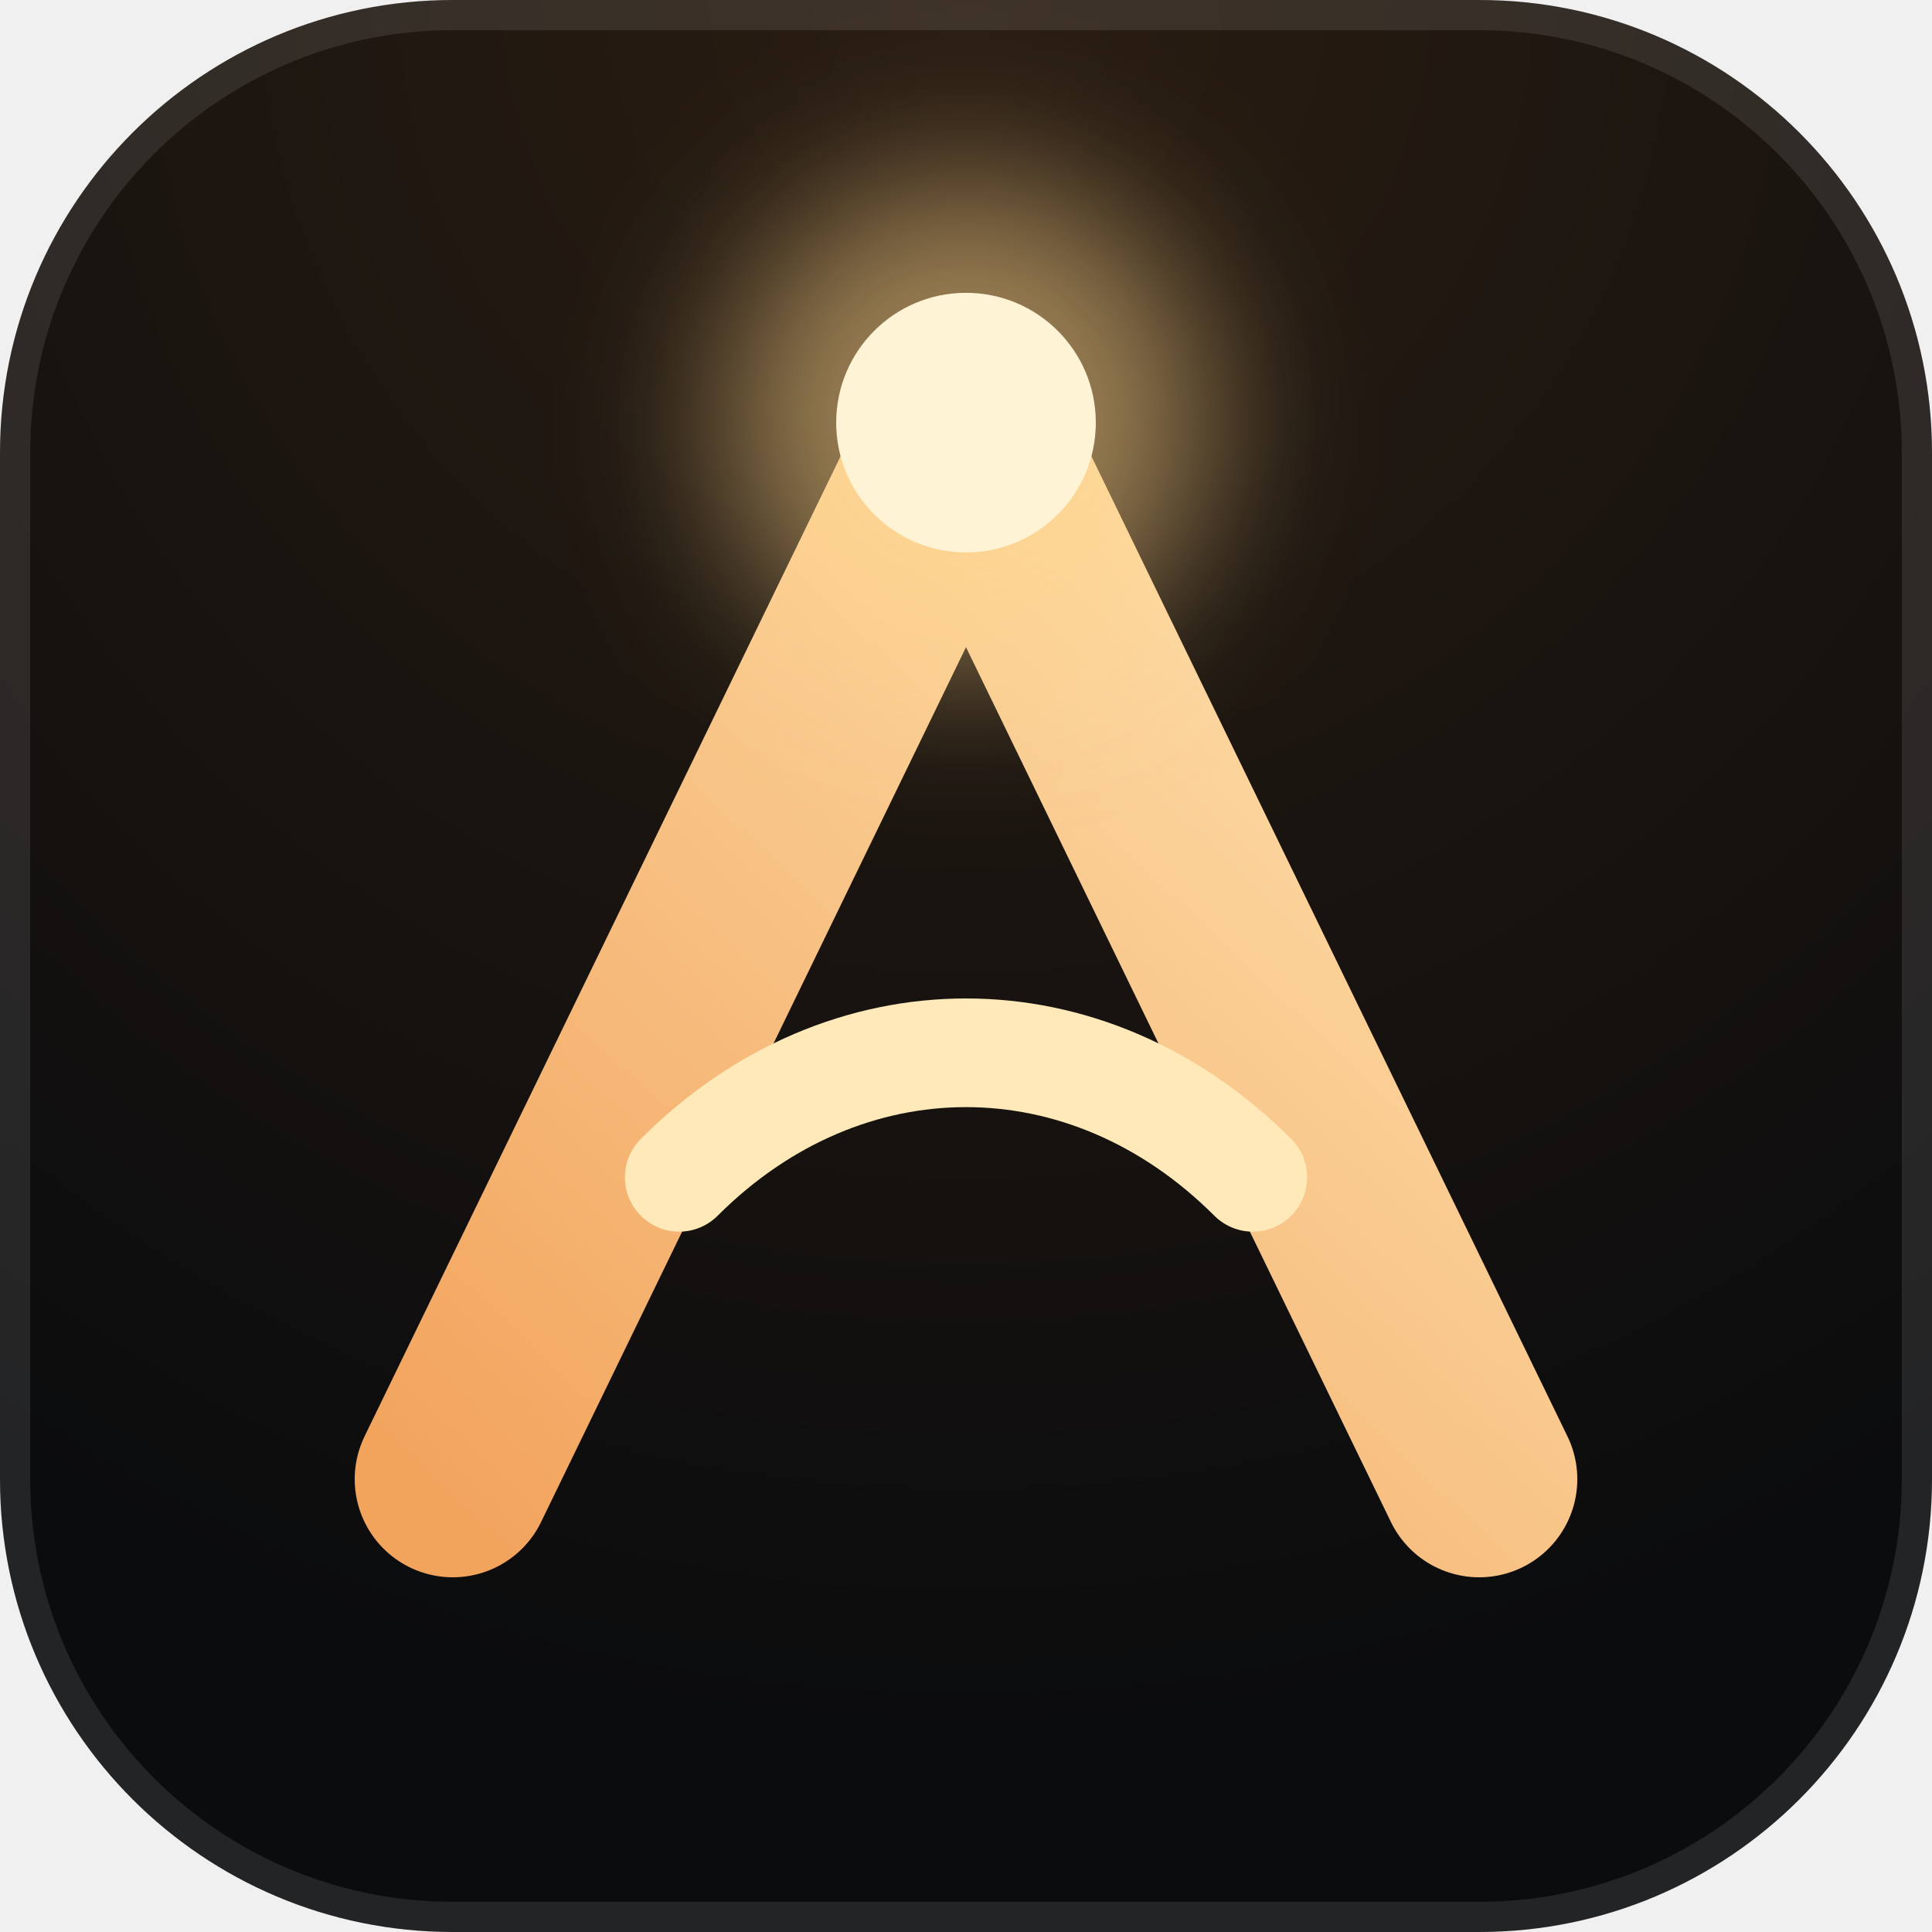
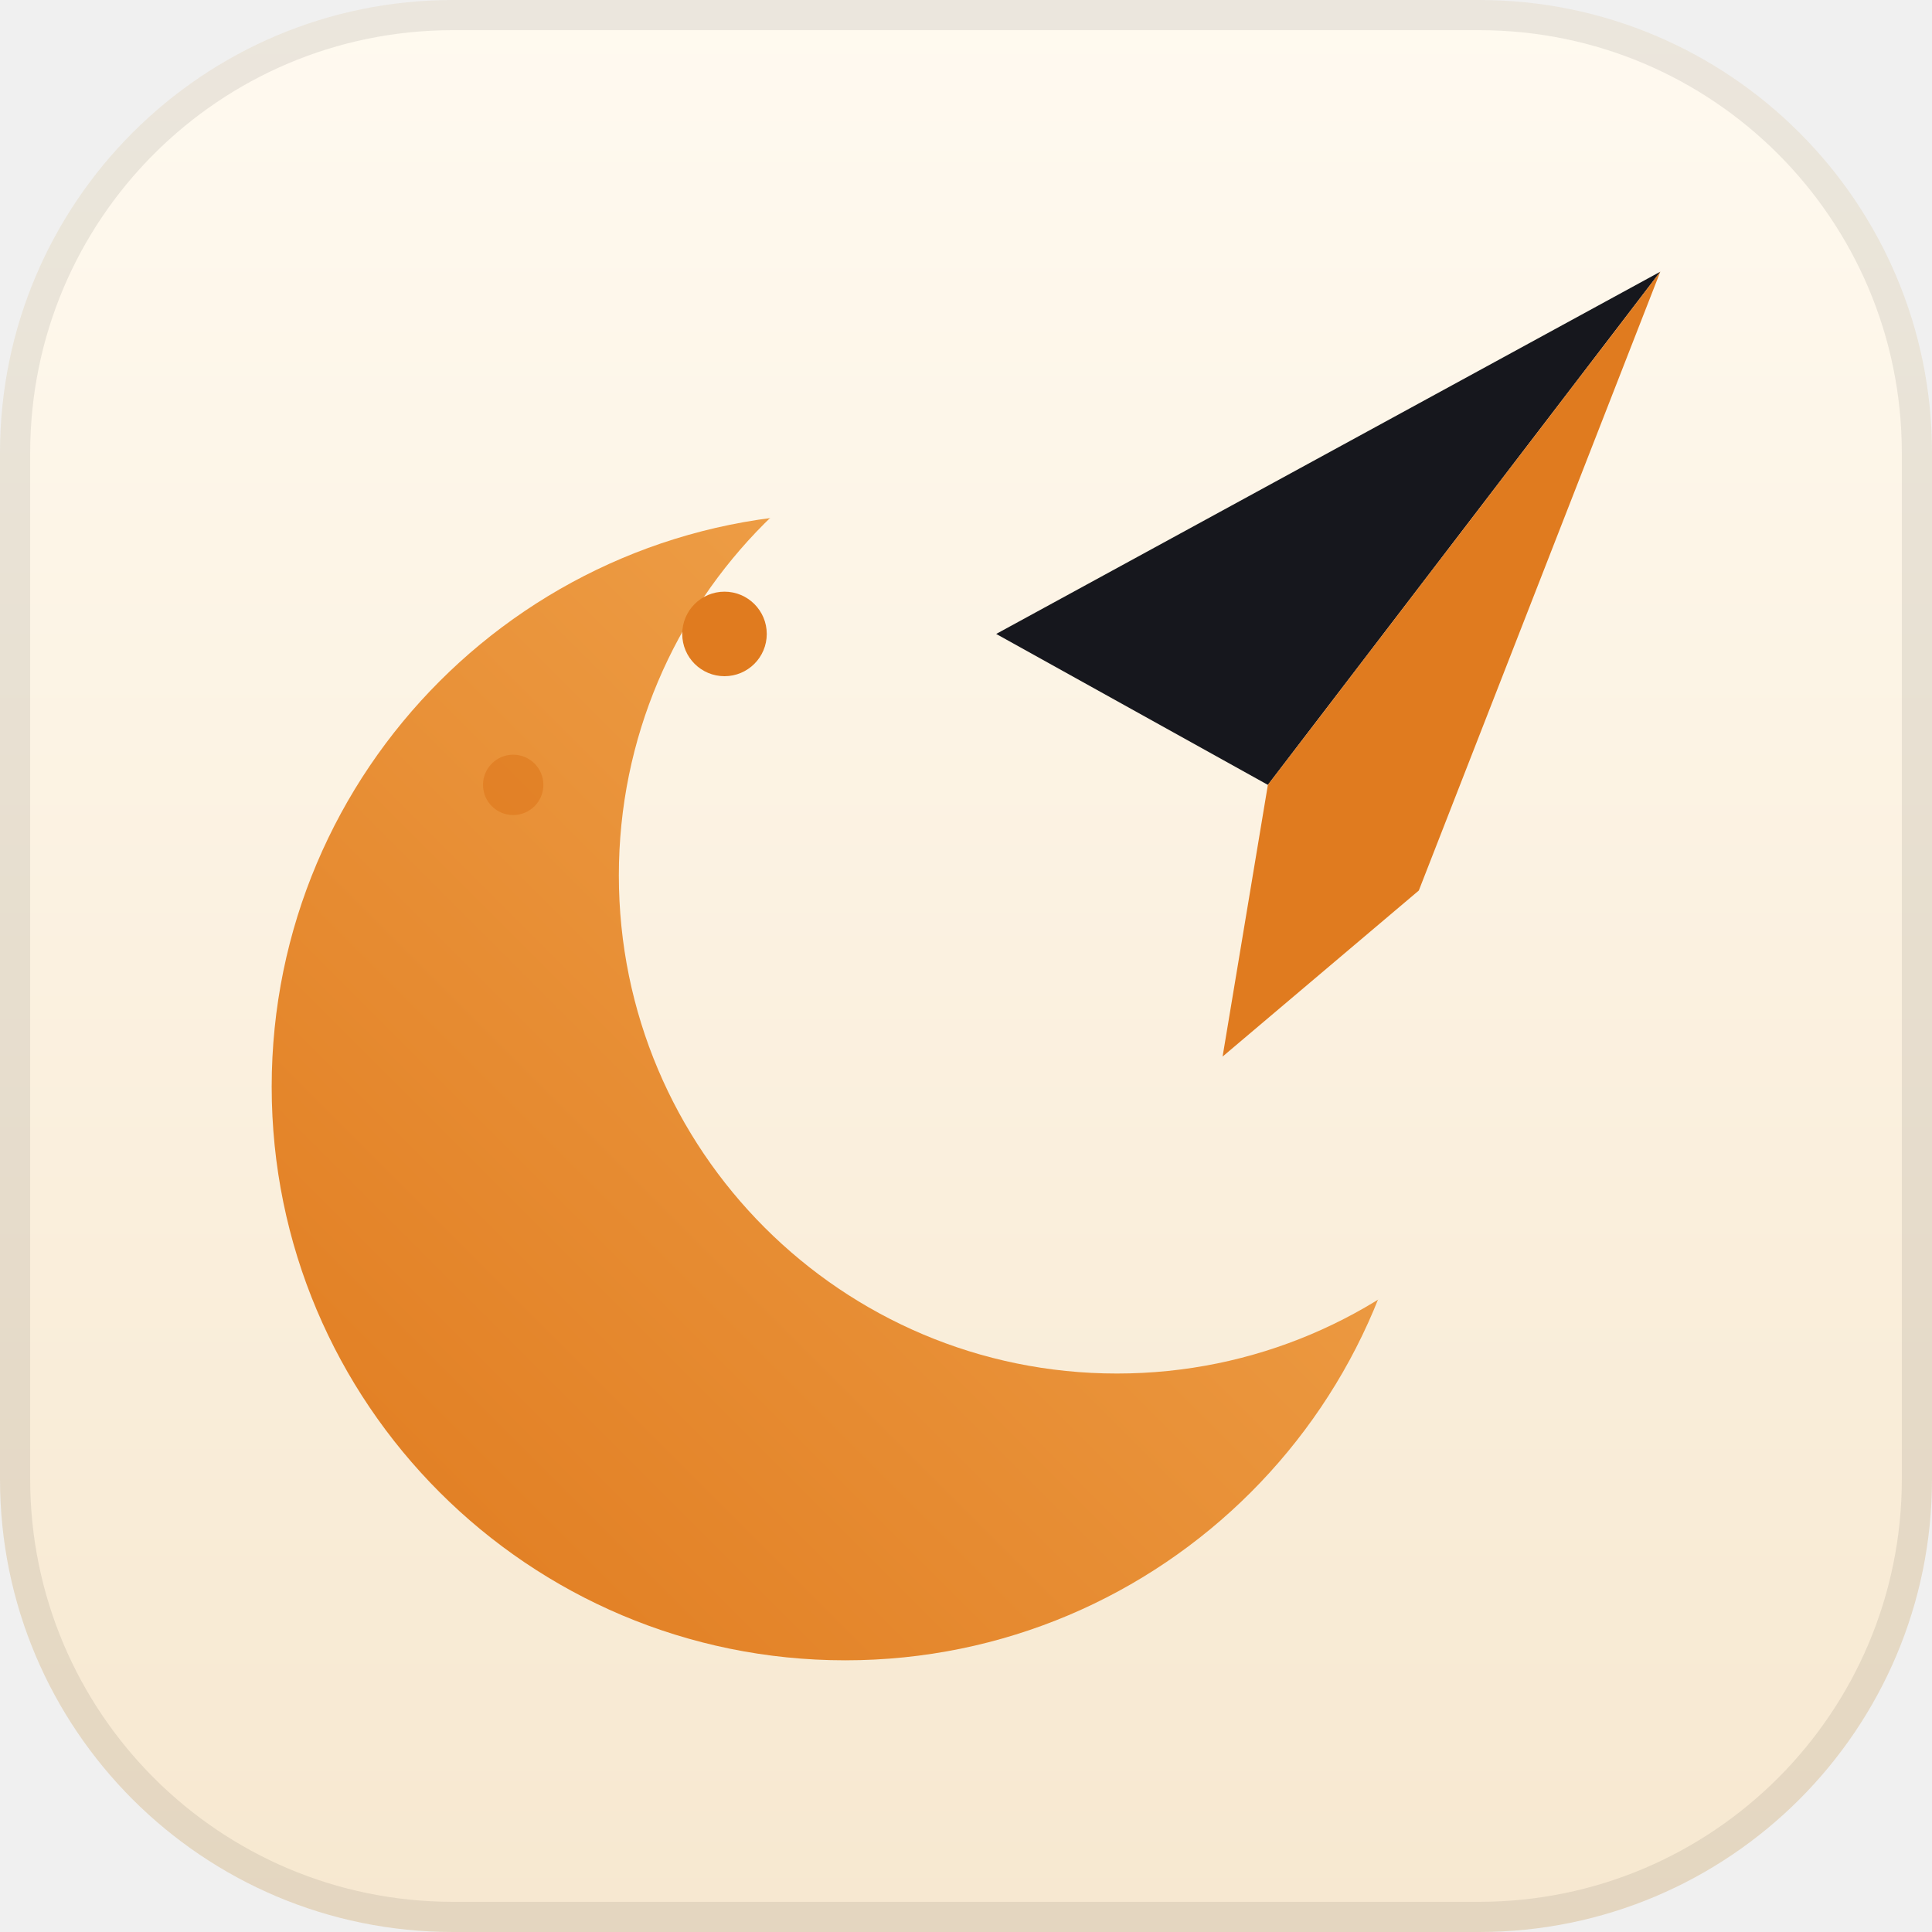
<svg xmlns="http://www.w3.org/2000/svg" viewBox="0 0 64 64" width="64" height="64">
  <defs>
-     <linearGradient id="g" x1="14" y1="50" x2="50" y2="12" gradientUnits="userSpaceOnUse">
-       <stop offset="0" stop-color="#f2a35c" />
-       <stop offset="1" stop-color="#ffe9b8" />
+     <linearGradient id="g" x1="10" y1="54" x2="54" y2="10" gradientUnits="userSpaceOnUse">
+       <stop offset="0" stop-color="#e07b1f" />
+       <stop offset="1" stop-color="#f6b35e" />
    </linearGradient>
-     <radialGradient id="bg" cx="50%" cy="0%" r="90%">
-       <stop offset="0" stop-color="#2a1d12" />
-       <stop offset="1" stop-color="#0b0c0e" />
-     </radialGradient>
-     <filter id="blur" x="-100%" y="-100%" width="300%" height="300%">
-       <feGaussianBlur stdDeviation="2.6" />
-     </filter>
+     <linearGradient id="bg" x1="0" y1="0" x2="0" y2="64" gradientUnits="userSpaceOnUse">
+       <stop offset="0" stop-color="#fffaf0" />
+       <stop offset="1" stop-color="#f7e8d0" />
+     </linearGradient>
+     <mask id="m">
+       <rect width="64" height="64" fill="#000" />
+       <circle cx="28" cy="36" r="19" fill="#fff" />
+       <circle cx="37" cy="29" r="16.5" fill="#000" />
+     </mask>
  </defs>
  <rect width="64" height="64" rx="15" fill="url(#bg)" />
-   <rect x=".5" y=".5" width="63" height="63" rx="14.5" fill="none" stroke="#ffffff" stroke-opacity=".1" />
-   <path d="M15 49 L32 14 L49 49" fill="none" stroke="url(#g)" stroke-width="6.5" stroke-linecap="round" stroke-linejoin="round" />
-   <path d="M22.5 39 C28 33.5 36 33.5 41.5 39" fill="none" stroke="#ffe9b8" stroke-width="3.6" stroke-linecap="round" />
-   <circle cx="32" cy="14" r="8" fill="#ffd58a" fill-opacity=".55" filter="url(#blur)" />
-   <circle cx="32" cy="14" r="4.3" fill="#fff3d6" />
+   <rect x=".5" y=".5" width="63" height="63" rx="14.5" fill="none" stroke="#000" stroke-opacity=".08" />
+   <rect width="64" height="64" fill="url(#g)" mask="url(#m)" />
+   <path d="M55 9 L33 21 L42 26 Z" fill="#16171d" />
+   <path d="M55 9 L42 26 L40.5 35 L47 29.5 Z" fill="#e07b1f" />
+   <circle cx="24" cy="21" r="1.4" fill="#e07b1f" />
+   <circle cx="17" cy="26" r="1" fill="#e07b1f" opacity=".7" />
</svg>
